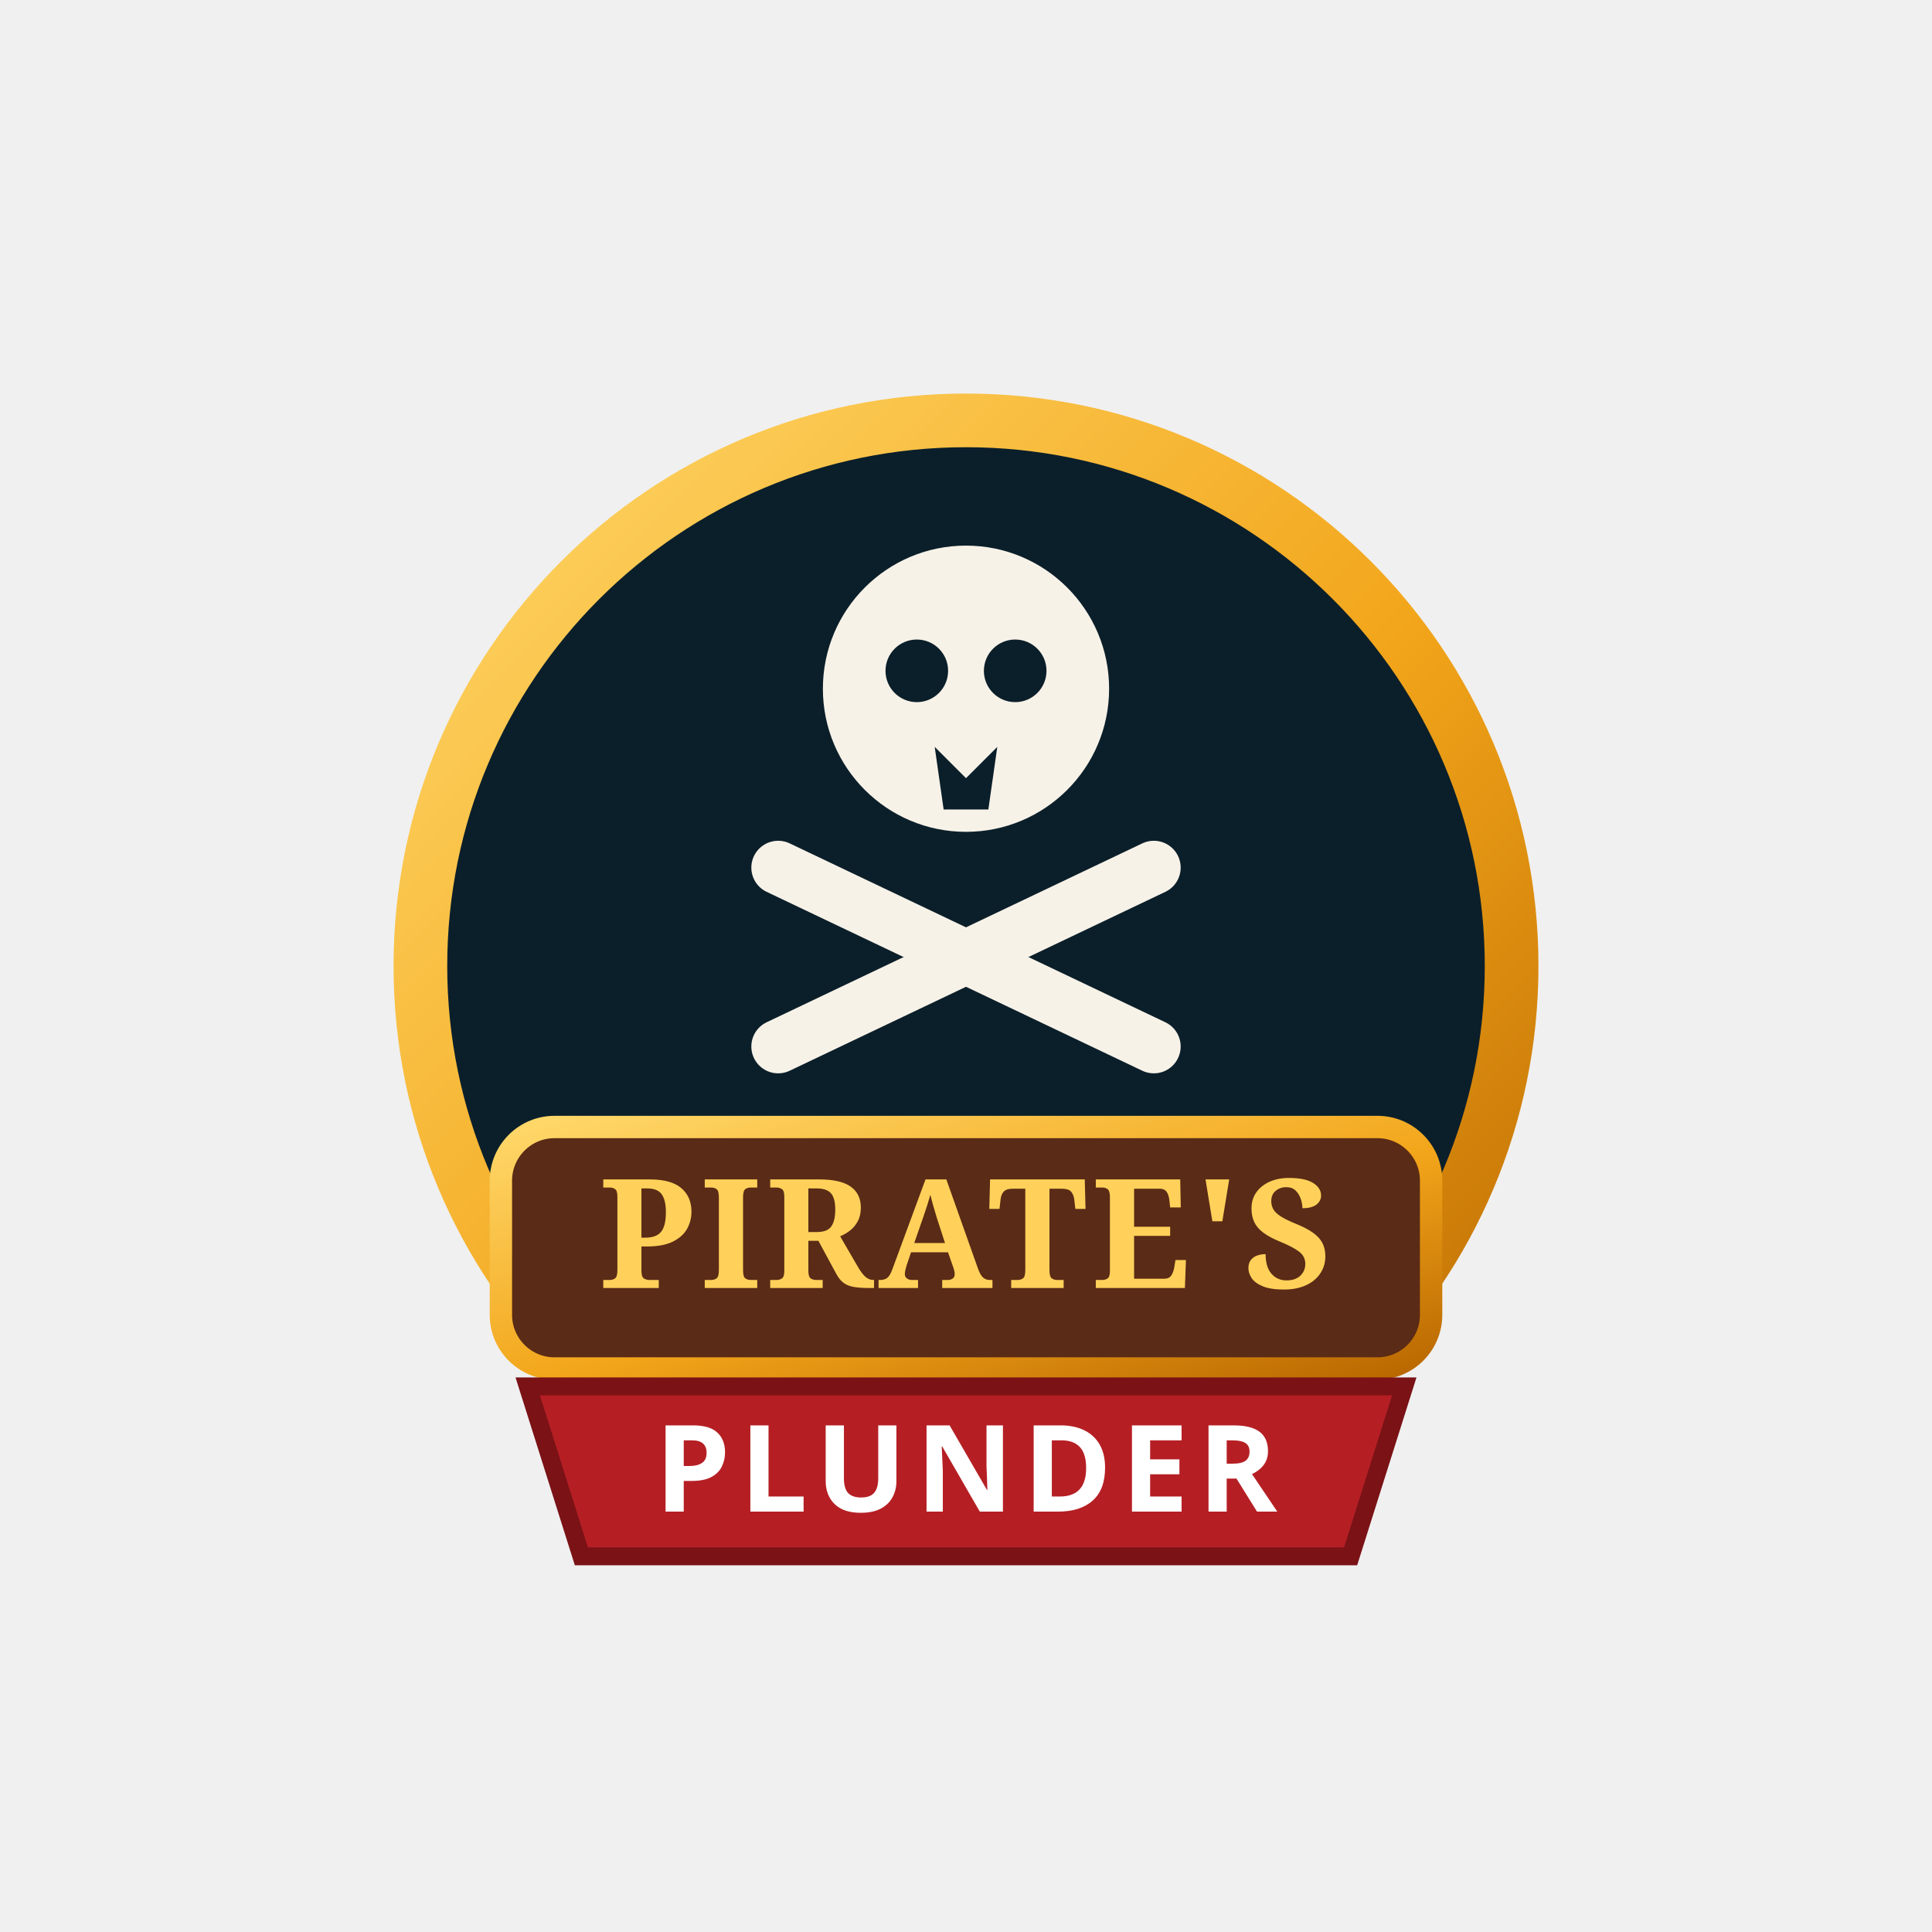
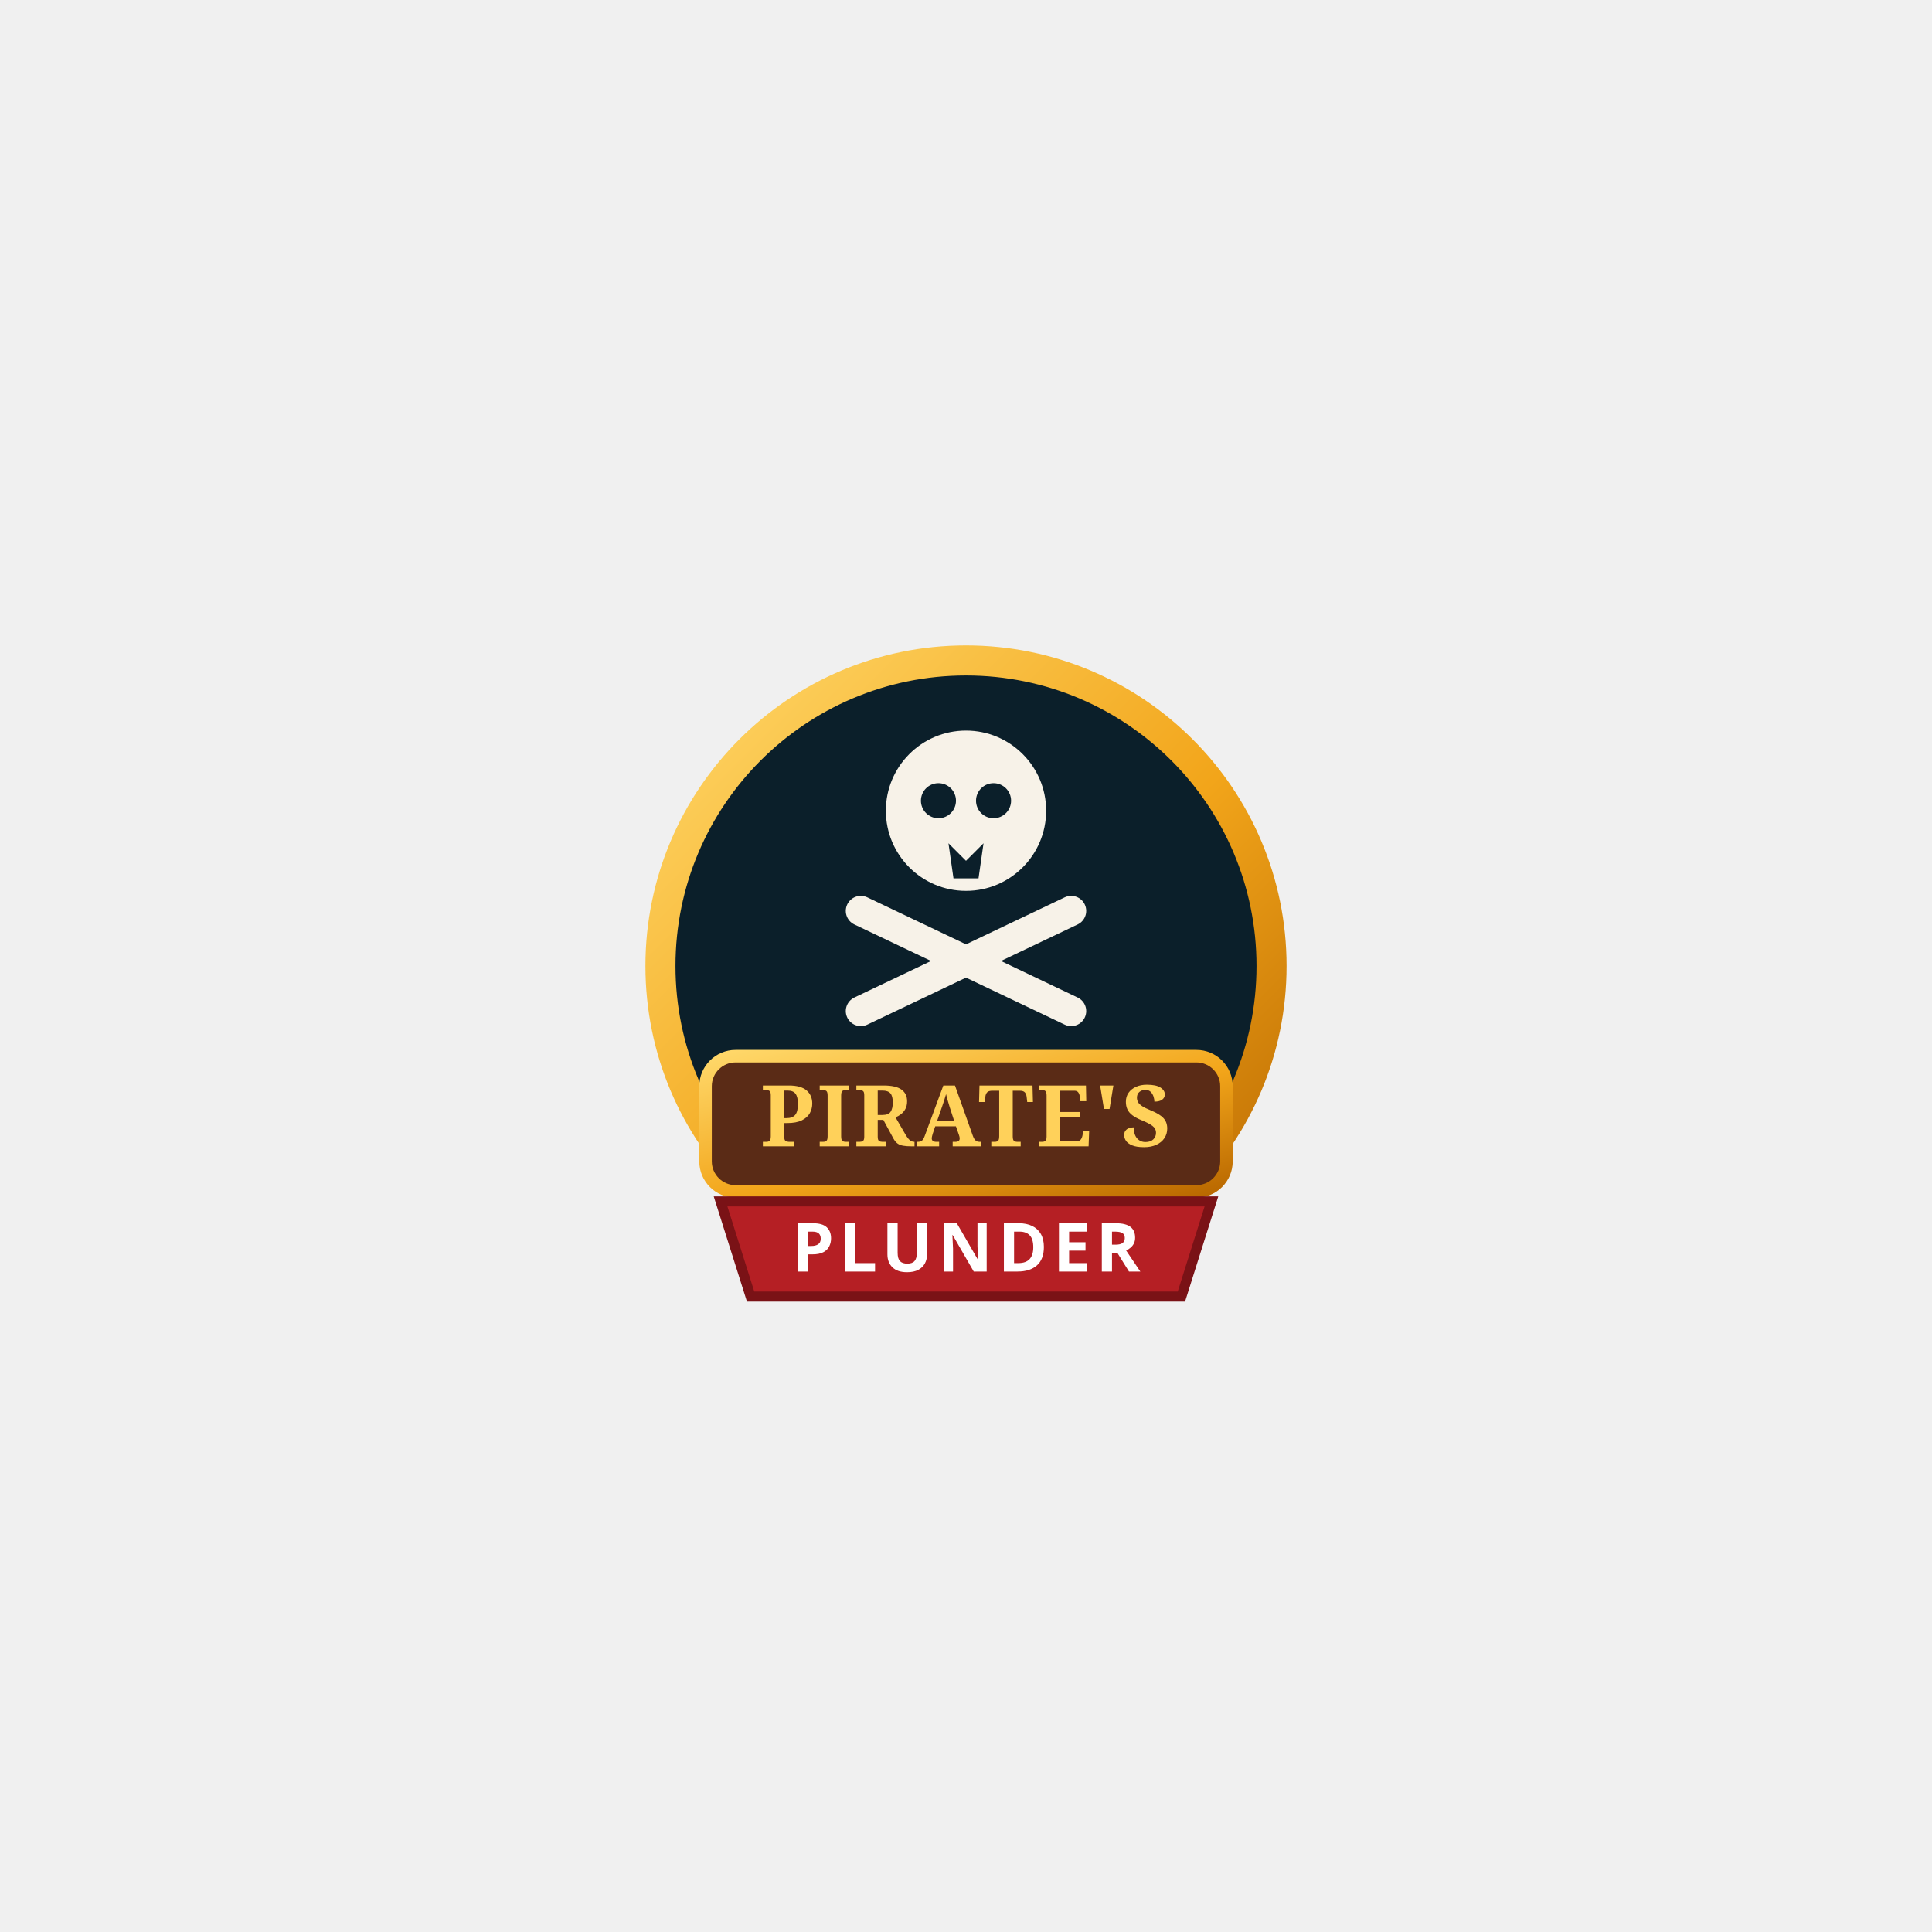
<svg xmlns="http://www.w3.org/2000/svg" width="432" height="432" viewBox="0 0 432 432">
  <defs>
    <linearGradient id="gold" x1="0" y1="0" x2="1" y2="1">
      <stop offset="0" stop-color="#FFD86A" />
      <stop offset="0.55" stop-color="#F2A51A" />
      <stop offset="1" stop-color="#B96800" />
    </linearGradient>
  </defs>
-   <g transform="translate(216 216)">
+   <g transform="translate(216 216) scale(0.56)">
    <circle r="122" fill="#0B1F2A" stroke="url(#gold)" stroke-width="12" />
    <g transform="translate(0 -44)" fill="#F7F2E8">
      <circle cy="-18" r="32" />
      <circle cx="-11" cy="-22" r="7" fill="#0B1F2A" />
      <circle cx="11" cy="-22" r="7" fill="#0B1F2A" />
      <path d="M-7,-5 L0,2 L7,-5 L5,9 L-5,9 Z" fill="#0B1F2A" />
      <g stroke="#F7F2E8" stroke-width="12" stroke-linecap="round">
        <line x1="-42" y1="22" x2="42" y2="62" />
        <line x1="42" y1="22" x2="-42" y2="62" />
      </g>
    </g>
    <rect x="-104" y="36" width="208" height="54" rx="12" fill="#5A2B16" stroke="url(#gold)" stroke-width="5" />
    <text x="0" y="72" text-anchor="middle" font-family="serif" font-size="34" font-weight="900" fill="#FFD15A" letter-spacing="1">PIRATE'S</text>
    <path d="M-98,94 H98 L86,132 H-86 Z" fill="#B51F24" stroke="#7A1216" stroke-width="4" />
    <text x="0" y="122" text-anchor="middle" font-family="sans-serif" font-size="27" font-weight="900" fill="#FFFFFF" letter-spacing="2">PLUNDER</text>
  </g>
</svg>
